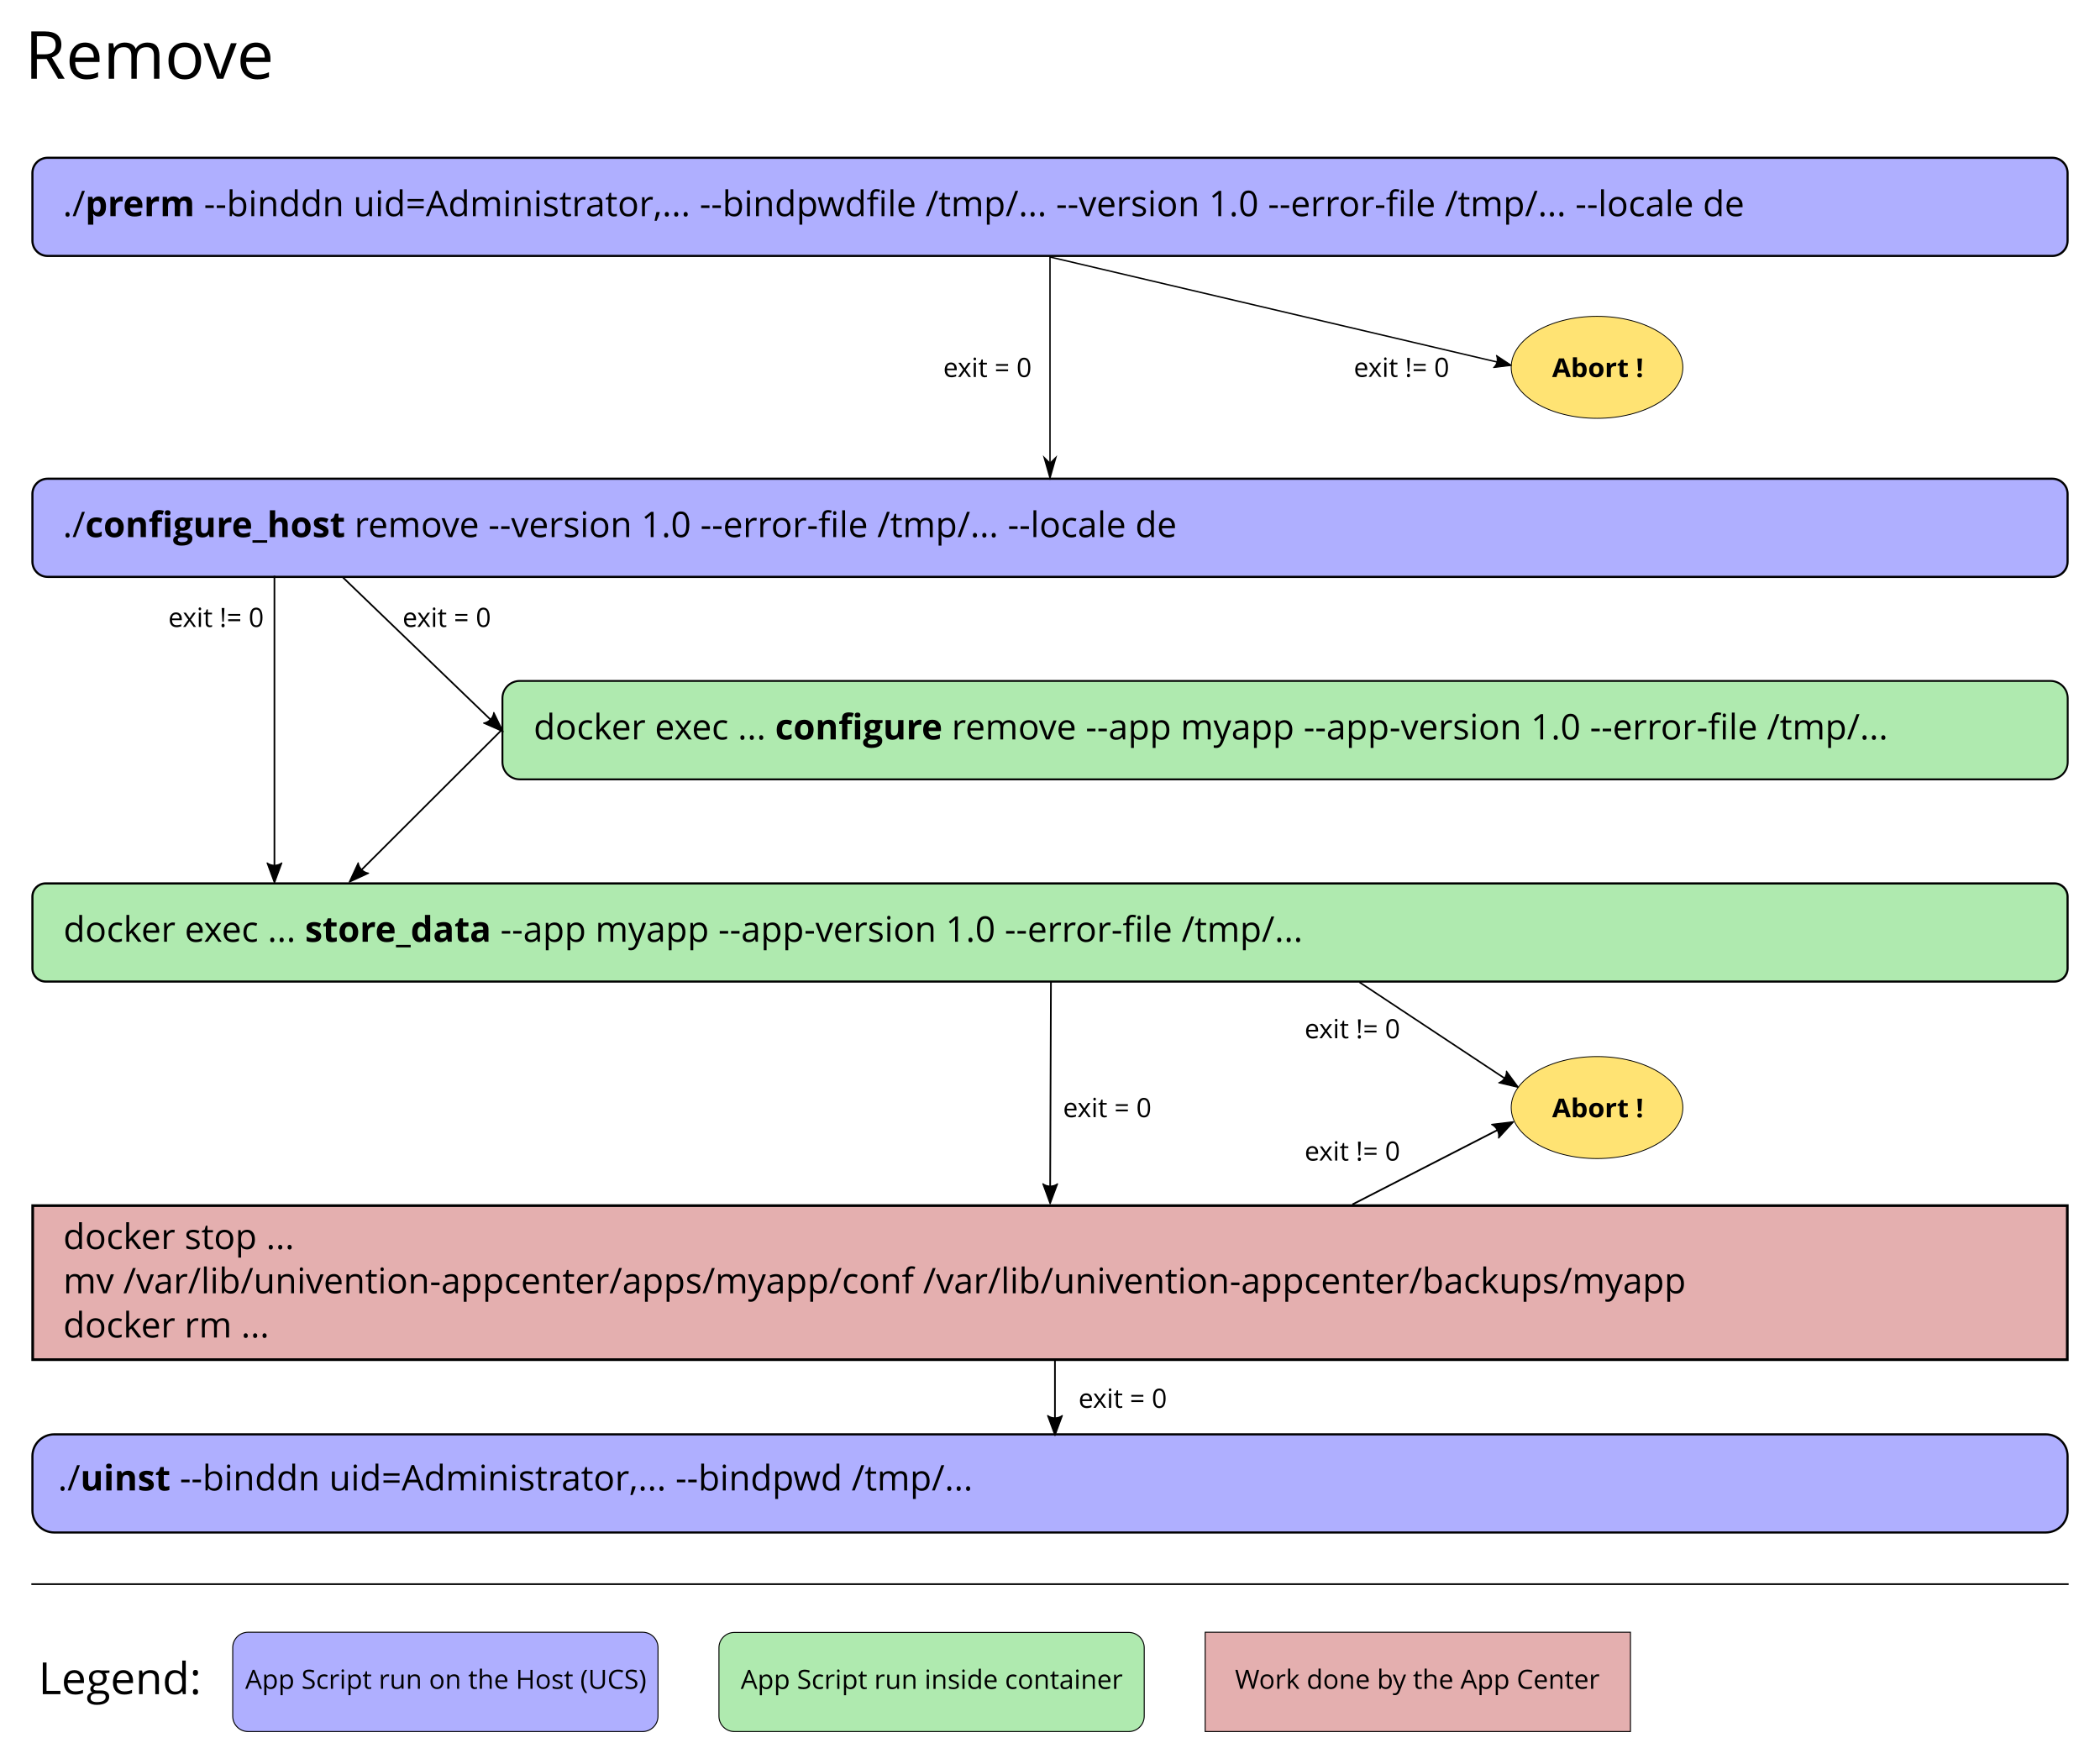
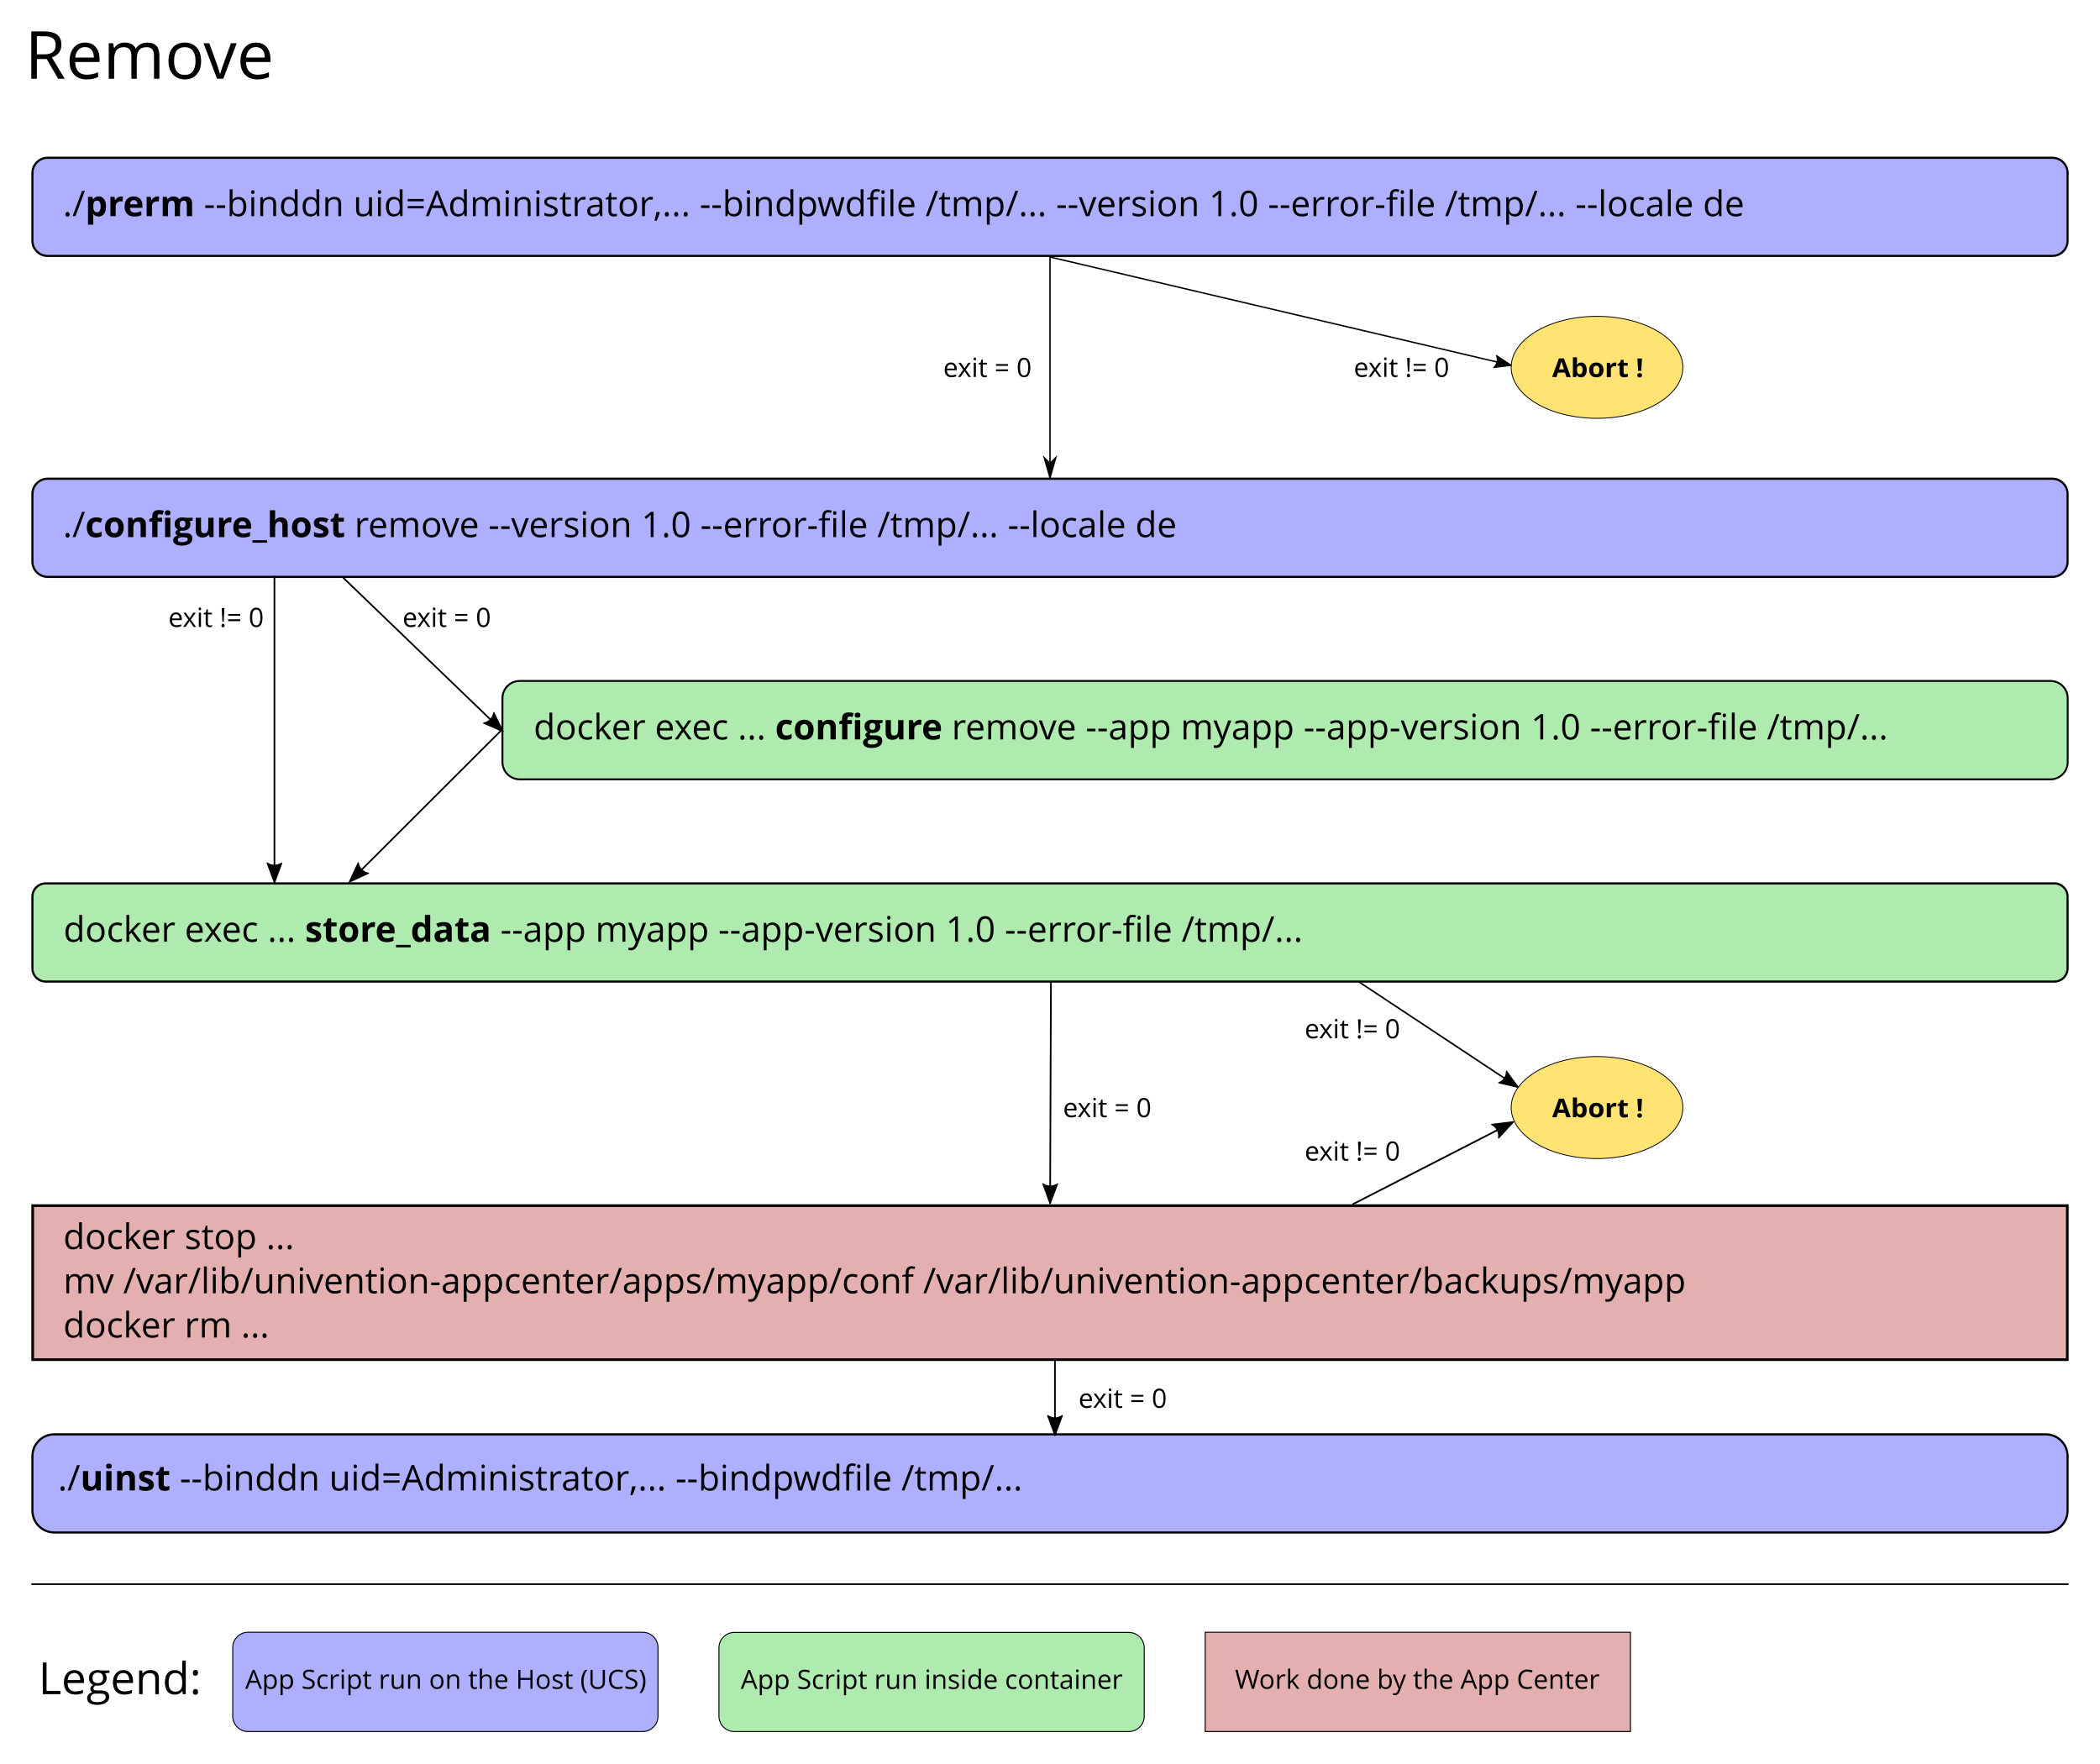
<svg xmlns="http://www.w3.org/2000/svg" width="335mm" height="281.302mm" viewBox="0 0 335 281.302" version="1.1" id="svg8">
  <defs id="defs2">
    <marker orient="auto" refY="0" refX="0" id="marker5404" style="overflow:visible">
      <path id="path5402" style="fill:#000000;fill-opacity:1;fill-rule:evenodd;stroke:#000000;stroke-width:0.625;stroke-linejoin:round;stroke-opacity:1" d="M 8.719,4.034 -2.207,0.016 8.719,-4.002 c -1.745,2.372 -1.735,5.617 -6e-7,8.035 z" transform="matrix(-1.1,0,0,-1.1,-1.1,0)" />
    </marker>
    <marker style="overflow:visible" id="marker5290" refX="0" refY="0" orient="auto">
      <path transform="matrix(-1.1,0,0,-1.1,-1.1,0)" d="M 8.719,4.034 -2.207,0.016 8.719,-4.002 c -1.745,2.372 -1.735,5.617 -6e-7,8.035 z" style="fill:#000000;fill-opacity:1;fill-rule:evenodd;stroke:#000000;stroke-width:0.625;stroke-linejoin:round;stroke-opacity:1" id="path5288" />
    </marker>
    <marker orient="auto" refY="0" refX="0" id="marker5194" style="overflow:visible">
      <path id="path5192" style="fill:#000000;fill-opacity:1;fill-rule:evenodd;stroke:#000000;stroke-width:0.625;stroke-linejoin:round;stroke-opacity:1" d="M 8.719,4.034 -2.207,0.016 8.719,-4.002 c -1.745,2.372 -1.735,5.617 -6e-7,8.035 z" transform="matrix(-1.1,0,0,-1.1,-1.1,0)" />
    </marker>
    <marker style="overflow:visible" id="marker4935" refX="0" refY="0" orient="auto">
      <path transform="matrix(-1.1,0,0,-1.1,-1.1,0)" d="M 8.719,4.034 -2.207,0.016 8.719,-4.002 c -1.745,2.372 -1.735,5.617 -6e-7,8.035 z" style="fill:#000000;fill-opacity:1;fill-rule:evenodd;stroke:#000000;stroke-width:0.625;stroke-linejoin:round;stroke-opacity:1" id="path4933" />
    </marker>
    <marker style="overflow:visible" id="marker10824" refX="0" refY="0" orient="auto">
      <path transform="matrix(-1.1,0,0,-1.1,-1.1,0)" d="M 8.719,4.034 -2.207,0.016 8.719,-4.002 c -1.745,2.372 -1.735,5.617 -6e-7,8.035 z" style="fill:#000000;fill-opacity:1;fill-rule:evenodd;stroke:#000000;stroke-width:0.625;stroke-linejoin:round;stroke-opacity:1" id="path10822" />
    </marker>
    <marker orient="auto" refY="0" refX="0" id="marker10742" style="overflow:visible">
      <path id="path10740" style="fill:#000000;fill-opacity:1;fill-rule:evenodd;stroke:#000000;stroke-width:0.625;stroke-linejoin:round;stroke-opacity:1" d="M 8.719,4.034 -2.207,0.016 8.719,-4.002 c -1.745,2.372 -1.735,5.617 -6e-7,8.035 z" transform="matrix(-1.1,0,0,-1.1,-1.1,0)" />
    </marker>
    <marker style="overflow:visible" id="marker5729" refX="0" refY="0" orient="auto">
      <path transform="matrix(-1.1,0,0,-1.1,-1.1,0)" d="M 8.719,4.034 -2.207,0.016 8.719,-4.002 c -1.745,2.372 -1.735,5.617 -6e-7,8.035 z" style="fill:#000000;fill-opacity:1;fill-rule:evenodd;stroke:#000000;stroke-width:0.625;stroke-linejoin:round;stroke-opacity:1" id="path5727" />
    </marker>
    <marker orient="auto" refY="0" refX="0" id="marker5617" style="overflow:visible">
      <path id="path5615" d="M 0,0 5,-5 -12.5,0 5,5 Z" style="fill:#000000;fill-opacity:1;fill-rule:evenodd;stroke:#000000;stroke-width:1pt;stroke-opacity:1" transform="matrix(-0.8,0,0,-0.8,-10,0)" />
    </marker>
    <marker style="overflow:visible" id="marker5535" refX="0" refY="0" orient="auto">
      <path transform="matrix(-1.1,0,0,-1.1,-1.1,0)" d="M 8.719,4.034 -2.207,0.016 8.719,-4.002 c -1.745,2.372 -1.735,5.617 -6e-7,8.035 z" style="fill:#000000;fill-opacity:1;fill-rule:evenodd;stroke:#000000;stroke-width:0.625;stroke-linejoin:round;stroke-opacity:1" id="path5533" />
    </marker>
    <marker orient="auto" refY="0" refX="0" id="Arrow1Lend" style="overflow:visible">
      <path id="path4810" d="M 0,0 5,-5 -12.5,0 5,5 Z" style="fill:#000000;fill-opacity:1;fill-rule:evenodd;stroke:#000000;stroke-width:1pt;stroke-opacity:1" transform="matrix(-0.8,0,0,-0.8,-10,0)" />
    </marker>
    <marker style="overflow:visible" id="marker5333" refX="0" refY="0" orient="auto">
      <path transform="matrix(-1.1,0,0,-1.1,-1.1,0)" d="M 8.719,4.034 -2.207,0.016 8.719,-4.002 c -1.745,2.372 -1.735,5.617 -6e-7,8.035 z" style="fill:#000000;fill-opacity:1;fill-rule:evenodd;stroke:#000000;stroke-width:0.625;stroke-linejoin:round;stroke-opacity:1" id="path5331" />
    </marker>
    <marker style="overflow:visible" id="marker5147" refX="0" refY="0" orient="auto">
      <path transform="matrix(0.8,0,0,0.8,10,0)" style="fill:#000000;fill-opacity:1;fill-rule:evenodd;stroke:#000000;stroke-width:1pt;stroke-opacity:1" d="M 0,0 5,-5 -12.5,0 5,5 Z" id="path5145" />
    </marker>
    <marker orient="auto" refY="0" refX="0" id="Arrow2Lend" style="overflow:visible">
      <path id="path4828" style="fill:#000000;fill-opacity:1;fill-rule:evenodd;stroke:#000000;stroke-width:0.625;stroke-linejoin:round;stroke-opacity:1" d="M 8.719,4.034 -2.207,0.016 8.719,-4.002 c -1.745,2.372 -1.735,5.617 -6e-7,8.035 z" transform="matrix(-1.1,0,0,-1.1,-1.1,0)" />
    </marker>
    <marker orient="auto" refY="0" refX="0" id="Arrow1Lstart" style="overflow:visible">
      <path id="path4807" d="M 0,0 5,-5 -12.5,0 5,5 Z" style="fill:#000000;fill-opacity:1;fill-rule:evenodd;stroke:#000000;stroke-width:1pt;stroke-opacity:1" transform="matrix(0.8,0,0,0.8,10,0)" />
    </marker>
  </defs>
  <g id="layer1" transform="translate(-5.847917,-2.134488)">
    <text xml:space="preserve" style="font-style:normal;font-variant:normal;font-weight:normal;font-stretch:normal;font-size:10.583px;line-height:1.25;font-family:'Open Sans';-inkscape-font-specification:'Open Sans';letter-spacing:0px;word-spacing:0px;fill:#000000;fill-opacity:1;stroke:none;stroke-width:0.265" x="9.809" y="14.69" id="text3701">
      <tspan id="tspan3699" x="9.809" y="14.69" style="font-style:normal;font-variant:normal;font-weight:normal;font-stretch:normal;font-family:'Open Sans';-inkscape-font-specification:'Open Sans';stroke-width:0.265">Remove</tspan>
    </text>
    <g id="g4762">
      <rect ry="2.427" y="27.304" x="11.02" height="15.656" width="324.656" id="rect4687-8" style="fill:#0000ff;fill-opacity:0.313;stroke:#000000;stroke-width:0.344;stroke-opacity:1" />
      <text id="text3705" y="36.614" x="15.875" style="font-style:normal;font-variant:normal;font-weight:normal;font-stretch:normal;font-size:5.644px;line-height:1.25;font-family:'Open Sans';-inkscape-font-specification:'Open Sans';letter-spacing:0px;word-spacing:0px;fill:#000000;fill-opacity:1;stroke:none;stroke-width:0.265" xml:space="preserve">
        <tspan id="tspan3709" style="font-style:normal;font-variant:normal;font-weight:normal;font-stretch:normal;font-family:'Open Sans';-inkscape-font-specification:'Open Sans';stroke-width:0.265" y="36.614" x="15.875">./<tspan id="tspan4683" style="font-style:normal;font-variant:normal;font-weight:bold;font-stretch:normal;font-family:'Open Sans';-inkscape-font-specification:'Open Sans Bold'">prerm</tspan> --binddn uid=Administrator,... --bindpwdfile /tmp/... --version 1.0 --error-file /tmp/... --locale de</tspan>
      </text>
    </g>
    <g id="g4750" transform="translate(-0.03335105)">
      <rect ry="0" y="194.462" x="11.097" height="24.569" width="324.569" id="rect4687" style="fill:#ab0000;fill-opacity:0.313;stroke:#000000;stroke-width:0.431;stroke-opacity:1" />
      <text id="text3715" y="201.386" x="15.977" style="font-style:normal;font-variant:normal;font-weight:normal;font-stretch:normal;font-size:5.644px;line-height:1.25;font-family:'Open Sans';-inkscape-font-specification:'Open Sans';letter-spacing:0px;word-spacing:0px;fill:#000000;fill-opacity:1;stroke:none;stroke-width:0.265" xml:space="preserve">
        <tspan id="tspan10591" style="font-style:normal;font-variant:normal;font-weight:normal;font-stretch:normal;font-family:'Open Sans';-inkscape-font-specification:'Open Sans';stroke-width:0.265" y="201.386" x="15.977">docker stop ...</tspan>
        <tspan id="tspan10597" style="font-style:normal;font-variant:normal;font-weight:normal;font-stretch:normal;font-family:'Open Sans';-inkscape-font-specification:'Open Sans';stroke-width:0.265" y="208.442" x="15.977">mv /var/lib/univention-appcenter/apps/myapp/conf /var/lib/univention-appcenter/backups/myapp</tspan>
        <tspan id="tspan5857" style="font-style:normal;font-variant:normal;font-weight:normal;font-stretch:normal;font-family:'Open Sans';-inkscape-font-specification:'Open Sans';stroke-width:0.265" y="215.498" x="15.977">docker rm ...</tspan>
      </text>
    </g>
    <g id="g4709">
      <rect ry="2.104" y="143.06" x="11.02" height="15.656" width="324.656" id="rect4687-8-7" style="fill:#00bd00;fill-opacity:0.313;stroke:#000000;stroke-width:0.344;stroke-opacity:1" />
      <text id="text3741" y="152.369" x="15.977" style="font-style:normal;font-variant:normal;font-weight:normal;font-stretch:normal;font-size:5.644px;line-height:1.25;font-family:'Open Sans';-inkscape-font-specification:'Open Sans';letter-spacing:0px;word-spacing:0px;fill:#000000;fill-opacity:1;stroke:none;stroke-width:0.265" xml:space="preserve">
        <tspan id="tspan3743" style="font-style:normal;font-variant:normal;font-weight:normal;font-stretch:normal;font-family:'Open Sans';-inkscape-font-specification:'Open Sans';stroke-width:0.265" y="152.369" x="15.977">docker exec ... <tspan id="tspan4703" style="font-style:normal;font-variant:normal;font-weight:bold;font-stretch:normal;font-family:'Open Sans';-inkscape-font-specification:'Open Sans Bold'">store_data</tspan> --app myapp --app-version 1.0 --error-file /tmp/...</tspan>
      </text>
    </g>
    <path style="fill:none;stroke:#000000;stroke-width:0.226;stroke-linecap:butt;stroke-linejoin:miter;stroke-miterlimit:4;stroke-dasharray:none;stroke-opacity:1;marker-start:url(#Arrow1Lstart);marker-end:url(#Arrow2Lend)" d="M 173.348,78.33 V 43.132 l 73.335,17.228" id="path4755" />
    <g id="g4756">
      <rect ry="2.427" y="78.503" x="11.02" height="15.656" width="324.656" id="rect4687-8-6" style="fill:#0000ff;fill-opacity:0.313;stroke:#000000;stroke-width:0.344;stroke-opacity:1" />
      <text id="text3773" y="87.812" x="15.875" style="font-style:normal;font-variant:normal;font-weight:normal;font-stretch:normal;font-size:5.644px;line-height:1.25;font-family:'Open Sans';-inkscape-font-specification:'Open Sans';letter-spacing:0px;word-spacing:0px;fill:#000000;fill-opacity:1;stroke:none;stroke-width:0.265" xml:space="preserve">
        <tspan id="tspan3775" style="font-style:normal;font-variant:normal;font-weight:normal;font-stretch:normal;font-family:'Open Sans';-inkscape-font-specification:'Open Sans';stroke-width:0.265" y="87.812" x="15.875">./<tspan id="tspan4689" style="font-style:normal;font-variant:normal;font-weight:bold;font-stretch:normal;font-family:'Open Sans';-inkscape-font-specification:'Open Sans Bold'">configure_host</tspan> remove --version 1.0 --error-file /tmp/... --locale de</tspan>
      </text>
    </g>
    <g id="g4699" transform="translate(75.00002,-2.656265)">
      <rect ry="2.758" y="113.416" x="10.999" height="15.698" width="249.698" id="rect4687-8-2" style="fill:#00bd00;fill-opacity:0.313;stroke:#000000;stroke-width:0.302;stroke-opacity:1" />
      <text id="text3783" y="122.747" x="15.977" style="font-style:normal;font-variant:normal;font-weight:normal;font-stretch:normal;font-size:5.644px;line-height:1.25;font-family:'Open Sans';-inkscape-font-specification:'Open Sans';letter-spacing:0px;word-spacing:0px;fill:#000000;fill-opacity:1;stroke:none;stroke-width:0.265" xml:space="preserve">
        <tspan id="tspan3785" style="font-style:normal;font-variant:normal;font-weight:normal;font-stretch:normal;font-family:'Open Sans';-inkscape-font-specification:'Open Sans';stroke-width:0.265" y="122.747" x="15.977">docker exec ... <tspan id="tspan4693" style="font-style:normal;font-variant:normal;font-weight:bold;font-stretch:normal;font-family:'Open Sans';-inkscape-font-specification:'Open Sans Bold'">configure</tspan> remove --app myapp --app-version 1.0 --error-file /tmp/...</tspan>
      </text>
    </g>
    <g id="g4743" transform="translate(-0.7937527,-4.981688)">
      <rect ry="3.48" y="235.928" x="11.814" height="15.656" width="324.656" id="rect4687-8-4" style="fill:#0000ff;fill-opacity:0.313;stroke:#000000;stroke-width:0.344;stroke-opacity:1" />
      <text id="text3789" y="244.877" x="15.875" style="font-style:normal;font-variant:normal;font-weight:normal;font-stretch:normal;font-size:5.644px;line-height:1.25;font-family:'Open Sans';-inkscape-font-specification:'Open Sans';letter-spacing:0px;word-spacing:0px;fill:#000000;fill-opacity:1;stroke:none;stroke-width:0.265" xml:space="preserve">
-         <tspan style="font-style:normal;font-variant:normal;font-weight:normal;font-stretch:normal;font-family:'Open Sans';-inkscape-font-specification:'Open Sans';stroke-width:0.265" y="244.877" x="15.875" id="tspan3787">./<tspan id="tspan4737" style="font-style:normal;font-variant:normal;font-weight:bold;font-stretch:normal;font-family:'Open Sans';-inkscape-font-specification:'Open Sans Bold'">uinst</tspan> --binddn uid=Administrator,... --bindpwd /tmp/...</tspan>
+         <tspan style="font-style:normal;font-variant:normal;font-weight:normal;font-stretch:normal;font-family:'Open Sans';-inkscape-font-specification:'Open Sans';stroke-width:0.265" y="244.877" x="15.875" id="tspan3787">./<tspan id="tspan4737" style="font-style:normal;font-variant:normal;font-weight:bold;font-stretch:normal;font-family:'Open Sans';-inkscape-font-specification:'Open Sans Bold'">uinst</tspan> --binddn uid=Administrator,... --bindpwdfile /tmp/...</tspan>
      </text>
    </g>
    <path style="fill:none;stroke:#000000;stroke-width:0.265px;stroke-linecap:butt;stroke-linejoin:miter;stroke-opacity:1;marker-end:url(#marker10824)" d="m 173.498,158.755 -0.132,35.057" id="path10702" />
    <path style="fill:none;stroke:#000000;stroke-width:0.252px;stroke-linecap:butt;stroke-linejoin:miter;stroke-opacity:1;marker-end:url(#marker10742)" d="m 222.711,158.821 25.08,16.603" id="path10706" />
    <path style="fill:none;stroke:#000000;stroke-width:0.275px;stroke-linecap:butt;stroke-linejoin:miter;stroke-opacity:1;marker-end:url(#marker5729)" d="m 221.592,194.271 25.382,-13.017" id="path10708" />
    <g id="g4863" transform="translate(-6.304161,-31.22085)">
      <g id="g13426" transform="translate(10.00833,106.5386)">
        <rect style="fill:#0000ff;fill-opacity:0.313;stroke:#000000;stroke-width:0.158;stroke-opacity:1" id="rect4687-8-67-3-3" width="67.842" height="15.842" x="39.269" y="187.198" ry="2.456" />
        <text xml:space="preserve" style="font-style:normal;font-variant:normal;font-weight:normal;font-stretch:normal;font-size:2.822px;line-height:1.25;font-family:'Open Sans';-inkscape-font-specification:'Open Sans';letter-spacing:0px;word-spacing:0px;fill:#000000;fill-opacity:1;stroke:none;stroke-width:0.265" x="41.262" y="196.218" id="text1036-6">
          <tspan x="41.262" y="196.218" style="font-style:normal;font-variant:normal;font-weight:normal;font-stretch:normal;font-size:4.233px;font-family:'Open Sans';-inkscape-font-specification:'Open Sans';stroke-width:0.265" id="tspan1038-7">App Script run on the Host (UCS)</tspan>
        </text>
      </g>
      <g transform="translate(9.352277,108.5418)" id="g13431">
        <rect style="fill:#00bd00;fill-opacity:0.313;stroke:#000000;stroke-width:0.158;stroke-opacity:1" id="rect4687-8-67-5" width="67.842" height="15.808" x="117.489" y="185.228" ry="2.451" />
        <text xml:space="preserve" style="font-style:normal;font-variant:normal;font-weight:normal;font-stretch:normal;font-size:2.822px;line-height:1.25;font-family:'Open Sans';-inkscape-font-specification:'Open Sans';letter-spacing:0px;word-spacing:0px;fill:#000000;fill-opacity:1;stroke:none;stroke-width:0.265" x="120.963" y="194.232" id="text1036-5-3">
          <tspan x="120.963" y="194.232" style="font-style:normal;font-variant:normal;font-weight:normal;font-stretch:normal;font-size:4.233px;font-family:'Open Sans';-inkscape-font-specification:'Open Sans';stroke-width:0.265" id="tspan1038-2-5">App Script run inside container</tspan>
        </text>
      </g>
      <g transform="translate(-5.337512,110.4902)" id="g13421">
        <rect style="fill:#ab0000;fill-opacity:0.313;stroke:#000000;stroke-width:0.158;stroke-opacity:1" id="rect4687-5-6" width="67.842" height="15.842" x="209.743" y="183.246" ry="0" />
        <text xml:space="preserve" style="font-style:normal;font-variant:normal;font-weight:normal;font-stretch:normal;font-size:2.822px;line-height:1.25;font-family:'Open Sans';-inkscape-font-specification:'Open Sans';letter-spacing:0px;word-spacing:0px;fill:#000000;fill-opacity:1;stroke:none;stroke-width:0.265" x="214.491" y="192.266" id="text1036-5-9-2">
          <tspan x="214.491" y="192.266" style="font-style:normal;font-variant:normal;font-weight:normal;font-stretch:normal;font-size:4.233px;font-family:'Open Sans';-inkscape-font-specification:'Open Sans';stroke-width:0.265" id="tspan1084-9">Work done by the App Center</tspan>
        </text>
      </g>
      <text id="text4670" y="303.616" x="18.292" style="font-style:normal;font-variant:normal;font-weight:normal;font-stretch:normal;font-size:10.583px;line-height:1.25;font-family:'Open Sans';-inkscape-font-specification:'Open Sans';letter-spacing:0px;word-spacing:0px;fill:#000000;fill-opacity:1;stroke:none;stroke-width:0.265" xml:space="preserve">
        <tspan style="font-style:normal;font-variant:normal;font-weight:normal;font-stretch:normal;font-size:7.056px;font-family:'Open Sans';-inkscape-font-specification:'Open Sans';stroke-width:0.265" y="303.616" x="18.292" id="tspan4668">Legend:</tspan>
      </text>
      <path id="path6490" d="M 17.152,286.064 H 342.152" style="fill:#666666;stroke:#000000;stroke-width:0.266px;stroke-linecap:butt;stroke-linejoin:miter;stroke-opacity:1" />
    </g>
    <g id="g4952-1" transform="translate(113.4543,110.6016)">
      <ellipse ry="8.136" rx="13.692" cy="-49.87" cx="147.157" id="path4763-3-8-5" style="fill:#ffcc00;fill-opacity:0.547;stroke:#000000;stroke-width:0.133;stroke-opacity:1" />
      <text transform="scale(1.020504,0.9799075)" id="text4761-7-9-8" y="-49.313" x="137.178" style="font-style:normal;font-variant:normal;font-weight:bold;font-stretch:normal;font-size:4.233px;line-height:1.25;font-family:'Open Sans';-inkscape-font-specification:'Open Sans, Bold';font-variant-ligatures:normal;font-variant-caps:normal;font-variant-numeric:normal;font-feature-settings:normal;text-align:start;letter-spacing:0px;word-spacing:0px;writing-mode:lr-tb;text-anchor:start;fill:#000000;fill-opacity:1;stroke:none;stroke-width:0.133" xml:space="preserve">
        <tspan style="font-style:normal;font-variant:normal;font-weight:bold;font-stretch:normal;font-size:4.233px;font-family:'Open Sans';-inkscape-font-specification:'Open Sans, Bold';font-variant-ligatures:normal;font-variant-caps:normal;font-variant-numeric:normal;font-feature-settings:normal;text-align:start;writing-mode:lr-tb;text-anchor:start;stroke-width:0.133" y="-49.313" x="137.178" id="tspan4759-9-2-1">Abort !</tspan>
      </text>
    </g>
    <g id="g4952-1-1" transform="translate(113.4543,228.6869)">
      <ellipse ry="8.136" rx="13.692" cy="-49.87" cx="147.157" id="path4763-3-8-5-2" style="fill:#ffcc00;fill-opacity:0.547;stroke:#000000;stroke-width:0.133;stroke-opacity:1" />
      <text transform="scale(1.020504,0.9799075)" id="text4761-7-9-8-7" y="-49.313" x="137.178" style="font-style:normal;font-variant:normal;font-weight:bold;font-stretch:normal;font-size:4.233px;line-height:1.25;font-family:'Open Sans';-inkscape-font-specification:'Open Sans, Bold';font-variant-ligatures:normal;font-variant-caps:normal;font-variant-numeric:normal;font-feature-settings:normal;text-align:start;letter-spacing:0px;word-spacing:0px;writing-mode:lr-tb;text-anchor:start;fill:#000000;fill-opacity:1;stroke:none;stroke-width:0.133" xml:space="preserve">
        <tspan style="font-style:normal;font-variant:normal;font-weight:bold;font-stretch:normal;font-size:4.233px;font-family:'Open Sans';-inkscape-font-specification:'Open Sans, Bold';font-variant-ligatures:normal;font-variant-caps:normal;font-variant-numeric:normal;font-feature-settings:normal;text-align:start;writing-mode:lr-tb;text-anchor:start;stroke-width:0.133" y="-49.313" x="137.178" id="tspan4759-9-2-1-0">Abort !</tspan>
      </text>
    </g>
    <text xml:space="preserve" style="font-style:normal;font-variant:normal;font-weight:normal;font-stretch:normal;font-size:4.233px;line-height:1.25;font-family:'Open Sans';-inkscape-font-specification:'Open Sans, Normal';font-variant-ligatures:normal;font-variant-caps:normal;font-variant-numeric:normal;font-feature-settings:normal;text-align:start;letter-spacing:0px;word-spacing:0px;writing-mode:lr-tb;text-anchor:start;fill:#000000;fill-opacity:1;stroke:none;stroke-width:0.265" x="221.806" y="62.255" id="text5227-3">
      <tspan id="tspan5225-0" x="221.806" y="62.255" style="font-style:normal;font-variant:normal;font-weight:normal;font-stretch:normal;font-size:4.233px;font-family:'Open Sans';-inkscape-font-specification:'Open Sans, Normal';font-variant-ligatures:normal;font-variant-caps:normal;font-variant-numeric:normal;font-feature-settings:normal;text-align:start;writing-mode:lr-tb;text-anchor:start;stroke-width:0.265">exit != 0</tspan>
    </text>
    <text xml:space="preserve" style="font-style:normal;font-variant:normal;font-weight:normal;font-stretch:normal;font-size:4.233px;line-height:1.25;font-family:'Open Sans';-inkscape-font-specification:'Open Sans, Normal';font-variant-ligatures:normal;font-variant-caps:normal;font-variant-numeric:normal;font-feature-settings:normal;text-align:start;letter-spacing:0px;word-spacing:0px;writing-mode:lr-tb;text-anchor:start;fill:#000000;fill-opacity:1;stroke:none;stroke-width:0.265" x="177.893" y="226.717" id="text5231-8">
      <tspan id="tspan5229-6" x="177.893" y="226.717" style="font-style:normal;font-variant:normal;font-weight:normal;font-stretch:normal;font-size:4.233px;font-family:'Open Sans';-inkscape-font-specification:'Open Sans, Normal';font-variant-ligatures:normal;font-variant-caps:normal;font-variant-numeric:normal;font-feature-settings:normal;text-align:start;writing-mode:lr-tb;text-anchor:start;stroke-width:0.265">exit = 0 </tspan>
    </text>
    <path style="fill:none;stroke:#000000;stroke-width:0.265px;stroke-linecap:butt;stroke-linejoin:miter;stroke-opacity:1;marker-end:url(#marker4935)" d="m 174.137,219.142 v 11.642" id="path4913" />
    <text xml:space="preserve" style="font-style:normal;font-variant:normal;font-weight:normal;font-stretch:normal;font-size:4.233px;line-height:1.25;font-family:'Open Sans';-inkscape-font-specification:'Open Sans, Normal';font-variant-ligatures:normal;font-variant-caps:normal;font-variant-numeric:normal;font-feature-settings:normal;text-align:start;letter-spacing:0px;word-spacing:0px;writing-mode:lr-tb;text-anchor:start;fill:#000000;fill-opacity:1;stroke:none;stroke-width:0.265" x="156.318" y="62.273" id="text5231-8-9">
      <tspan id="tspan5229-6-3" x="156.318" y="62.273" style="font-style:normal;font-variant:normal;font-weight:normal;font-stretch:normal;font-size:4.233px;font-family:'Open Sans';-inkscape-font-specification:'Open Sans, Normal';font-variant-ligatures:normal;font-variant-caps:normal;font-variant-numeric:normal;font-feature-settings:normal;text-align:start;writing-mode:lr-tb;text-anchor:start;stroke-width:0.265">exit = 0 </tspan>
    </text>
    <path style="fill:none;stroke:#000000;stroke-width:0.265;stroke-linecap:butt;stroke-linejoin:miter;stroke-miterlimit:4;stroke-dasharray:none;stroke-opacity:1;marker-end:url(#marker5194)" d="M 49.627,93.986 V 142.629" id="path5184" />
    <path style="fill:none;stroke:#000000;stroke-width:0.265px;stroke-linecap:butt;stroke-linejoin:miter;stroke-opacity:1;marker-end:url(#marker5290)" d="M 60.571,94.267 85.848,118.609" id="path5280" />
    <path style="fill:none;stroke:#000000;stroke-width:0.265px;stroke-linecap:butt;stroke-linejoin:miter;stroke-opacity:1;marker-end:url(#marker5404)" d="M 85.848,118.609 61.808,142.602" id="path5394" />
    <text xml:space="preserve" style="font-style:normal;font-variant:normal;font-weight:normal;font-stretch:normal;font-size:4.233px;line-height:1.25;font-family:'Open Sans';-inkscape-font-specification:'Open Sans, Normal';font-variant-ligatures:normal;font-variant-caps:normal;font-variant-numeric:normal;font-feature-settings:normal;text-align:start;letter-spacing:0px;word-spacing:0px;writing-mode:lr-tb;text-anchor:start;fill:#000000;fill-opacity:1;stroke:none;stroke-width:0.265" x="70.064" y="102.142" id="text5231-8-9-6">
      <tspan id="tspan5229-6-3-4" x="70.064" y="102.142" style="font-style:normal;font-variant:normal;font-weight:normal;font-stretch:normal;font-size:4.233px;font-family:'Open Sans';-inkscape-font-specification:'Open Sans, Normal';font-variant-ligatures:normal;font-variant-caps:normal;font-variant-numeric:normal;font-feature-settings:normal;text-align:start;writing-mode:lr-tb;text-anchor:start;stroke-width:0.265">exit = 0 </tspan>
    </text>
    <text xml:space="preserve" style="font-style:normal;font-variant:normal;font-weight:normal;font-stretch:normal;font-size:4.233px;line-height:1.25;font-family:'Open Sans';-inkscape-font-specification:'Open Sans, Normal';font-variant-ligatures:normal;font-variant-caps:normal;font-variant-numeric:normal;font-feature-settings:normal;text-align:start;letter-spacing:0px;word-spacing:0px;writing-mode:lr-tb;text-anchor:start;fill:#000000;fill-opacity:1;stroke:none;stroke-width:0.265" x="32.695" y="102.142" id="text5227-3-3">
      <tspan id="tspan5225-0-3" x="32.695" y="102.142" style="font-style:normal;font-variant:normal;font-weight:normal;font-stretch:normal;font-size:4.233px;font-family:'Open Sans';-inkscape-font-specification:'Open Sans, Normal';font-variant-ligatures:normal;font-variant-caps:normal;font-variant-numeric:normal;font-feature-settings:normal;text-align:start;writing-mode:lr-tb;text-anchor:start;stroke-width:0.265">exit != 0</tspan>
    </text>
    <text xml:space="preserve" style="font-style:normal;font-variant:normal;font-weight:normal;font-stretch:normal;font-size:4.233px;line-height:1.25;font-family:'Open Sans';-inkscape-font-specification:'Open Sans, Normal';font-variant-ligatures:normal;font-variant-caps:normal;font-variant-numeric:normal;font-feature-settings:normal;text-align:start;letter-spacing:0px;word-spacing:0px;writing-mode:lr-tb;text-anchor:start;fill:#000000;fill-opacity:1;stroke:none;stroke-width:0.265" x="175.425" y="180.349" id="text5231-8-9-2">
      <tspan id="tspan5229-6-3-1" x="175.425" y="180.349" style="font-style:normal;font-variant:normal;font-weight:normal;font-stretch:normal;font-size:4.233px;font-family:'Open Sans';-inkscape-font-specification:'Open Sans, Normal';font-variant-ligatures:normal;font-variant-caps:normal;font-variant-numeric:normal;font-feature-settings:normal;text-align:start;writing-mode:lr-tb;text-anchor:start;stroke-width:0.265">exit = 0 </tspan>
    </text>
    <text xml:space="preserve" style="font-style:normal;font-variant:normal;font-weight:normal;font-stretch:normal;font-size:4.233px;line-height:1.25;font-family:'Open Sans';-inkscape-font-specification:'Open Sans, Normal';font-variant-ligatures:normal;font-variant-caps:normal;font-variant-numeric:normal;font-feature-settings:normal;text-align:start;letter-spacing:0px;word-spacing:0px;writing-mode:lr-tb;text-anchor:start;fill:#000000;fill-opacity:1;stroke:none;stroke-width:0.265" x="213.966" y="167.764" id="text5231-8-9-7">
      <tspan id="tspan5229-6-3-5" x="213.966" y="167.764" style="font-style:normal;font-variant:normal;font-weight:normal;font-stretch:normal;font-size:4.233px;font-family:'Open Sans';-inkscape-font-specification:'Open Sans, Normal';font-variant-ligatures:normal;font-variant-caps:normal;font-variant-numeric:normal;font-feature-settings:normal;text-align:start;writing-mode:lr-tb;text-anchor:start;stroke-width:0.265">exit != 0 </tspan>
    </text>
    <text xml:space="preserve" style="font-style:normal;font-variant:normal;font-weight:normal;font-stretch:normal;font-size:4.233px;line-height:1.25;font-family:'Open Sans';-inkscape-font-specification:'Open Sans, Normal';font-variant-ligatures:normal;font-variant-caps:normal;font-variant-numeric:normal;font-feature-settings:normal;text-align:start;letter-spacing:0px;word-spacing:0px;writing-mode:lr-tb;text-anchor:start;fill:#000000;fill-opacity:1;stroke:none;stroke-width:0.265" x="213.966" y="187.276" id="text5227-3-4">
      <tspan id="tspan5225-0-30" x="213.966" y="187.276" style="font-style:normal;font-variant:normal;font-weight:normal;font-stretch:normal;font-size:4.233px;font-family:'Open Sans';-inkscape-font-specification:'Open Sans, Normal';font-variant-ligatures:normal;font-variant-caps:normal;font-variant-numeric:normal;font-feature-settings:normal;text-align:start;writing-mode:lr-tb;text-anchor:start;stroke-width:0.265">exit != 0</tspan>
    </text>
  </g>
</svg>
